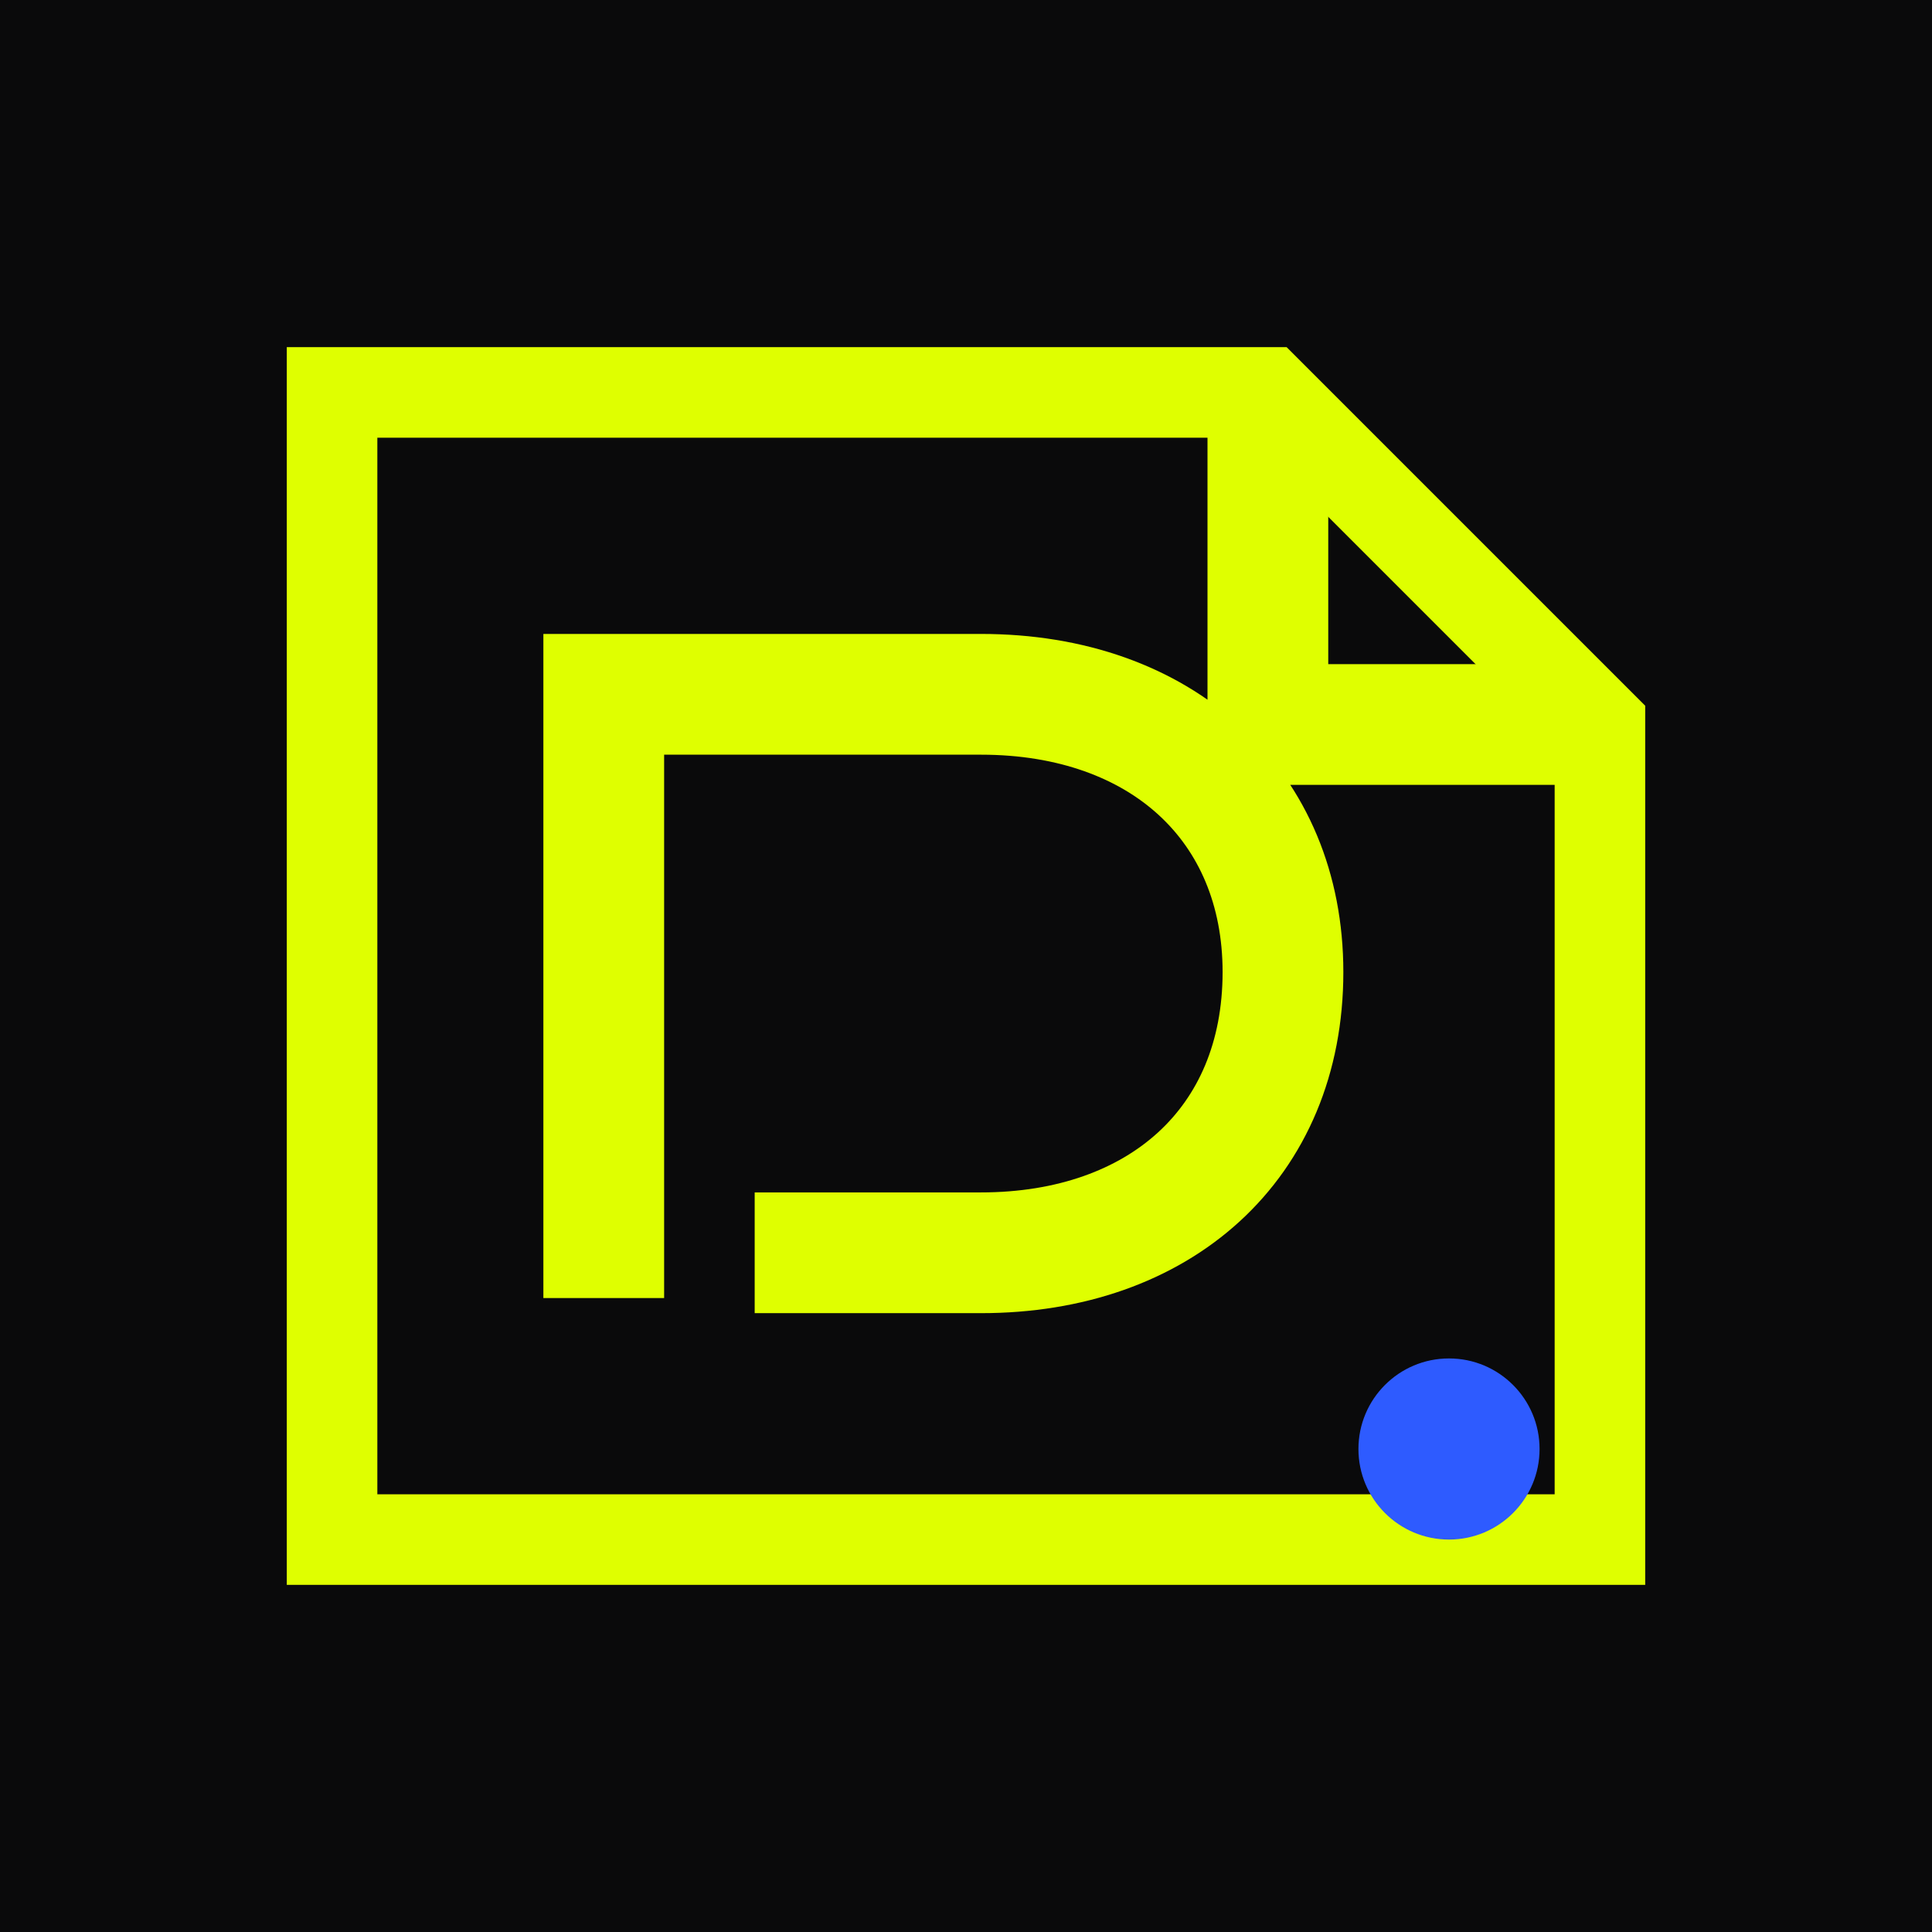
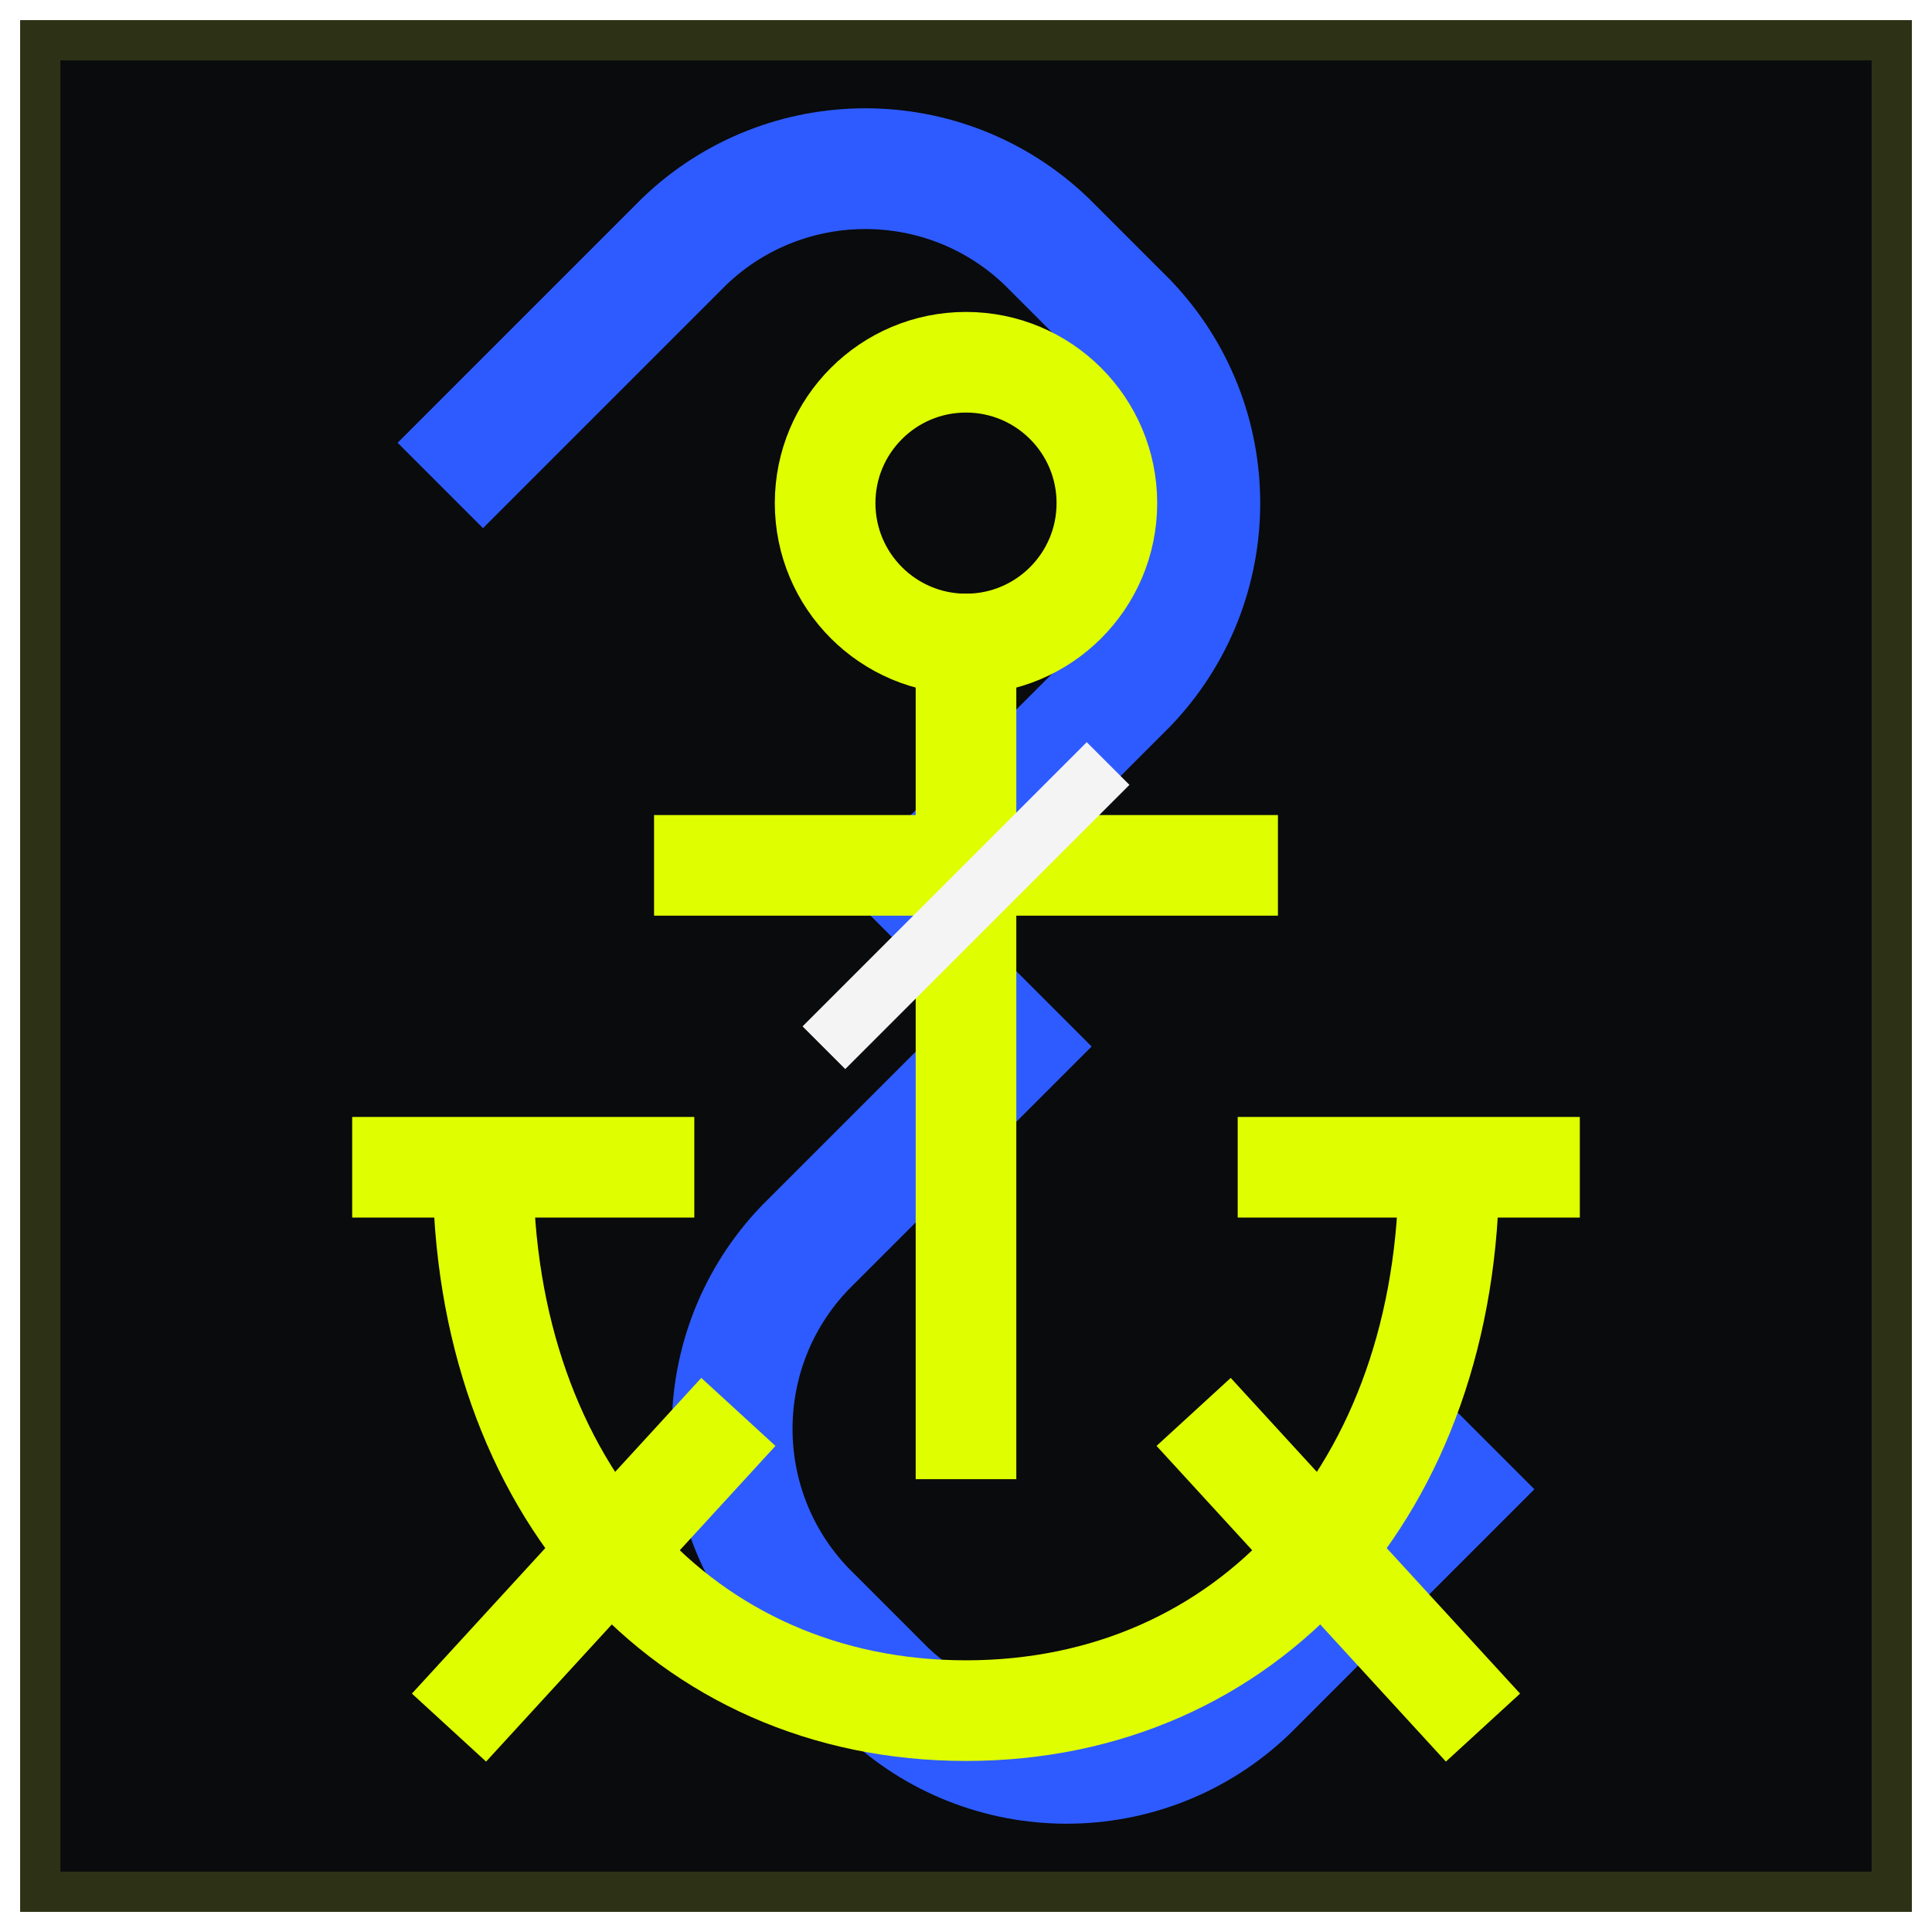
- <svg xmlns="http://www.w3.org/2000/svg" viewBox="0 0 64 64" role="img" aria-labelledby="title">
-   <rect width="64" height="64" fill="#0a0a0b" />
-   <path d="M11 13h31l11 11v27H11z" fill="none" stroke="#dfff00" stroke-width="3" />
-   <path d="M42 13v11h11M20 43V23h12.5c6 0 10 3.7 10 9.2 0 5.7-4.1 9.3-10 9.3H25" fill="none" stroke="#dfff00" stroke-width="4" />
-   <circle cx="48" cy="48" r="3" fill="#2e5bff" />
+ <svg xmlns="http://www.w3.org/2000/svg" viewBox="0 0 96 96" role="img" aria-labelledby="title desc">
+   <rect x="2" y="2" width="92" height="92" fill="#090b0c" stroke="#2d3216" stroke-width="2" />
+   <g fill="none" stroke-linecap="square" stroke-linejoin="miter">
+     <path d="M24 22l10-10a13 13 0 0 1 18 0l4 4a13 13 0 0 1 0 18L46 44" stroke="#2e5bff" stroke-width="6" />
+     <path d="M50 52l-10 10a13 13 0 0 0 0 18l4 4a13 13 0 0 0 18 0l10-10" stroke="#2e5bff" stroke-width="6" />
+     <circle cx="48" cy="25" r="7" stroke="#dfff00" stroke-width="5" />
+     <path d="M48 32v39M35 43h26M20 58h12M64 58h12M24 58c0 16 10 27 24 27s24-11 24-27M35 72L24 84M61 72l11 12" stroke="#dfff00" stroke-width="5" />
+     <path d="M42 51l12-12" stroke="#f4f4f5" stroke-width="3" />
+   </g>
</svg>
